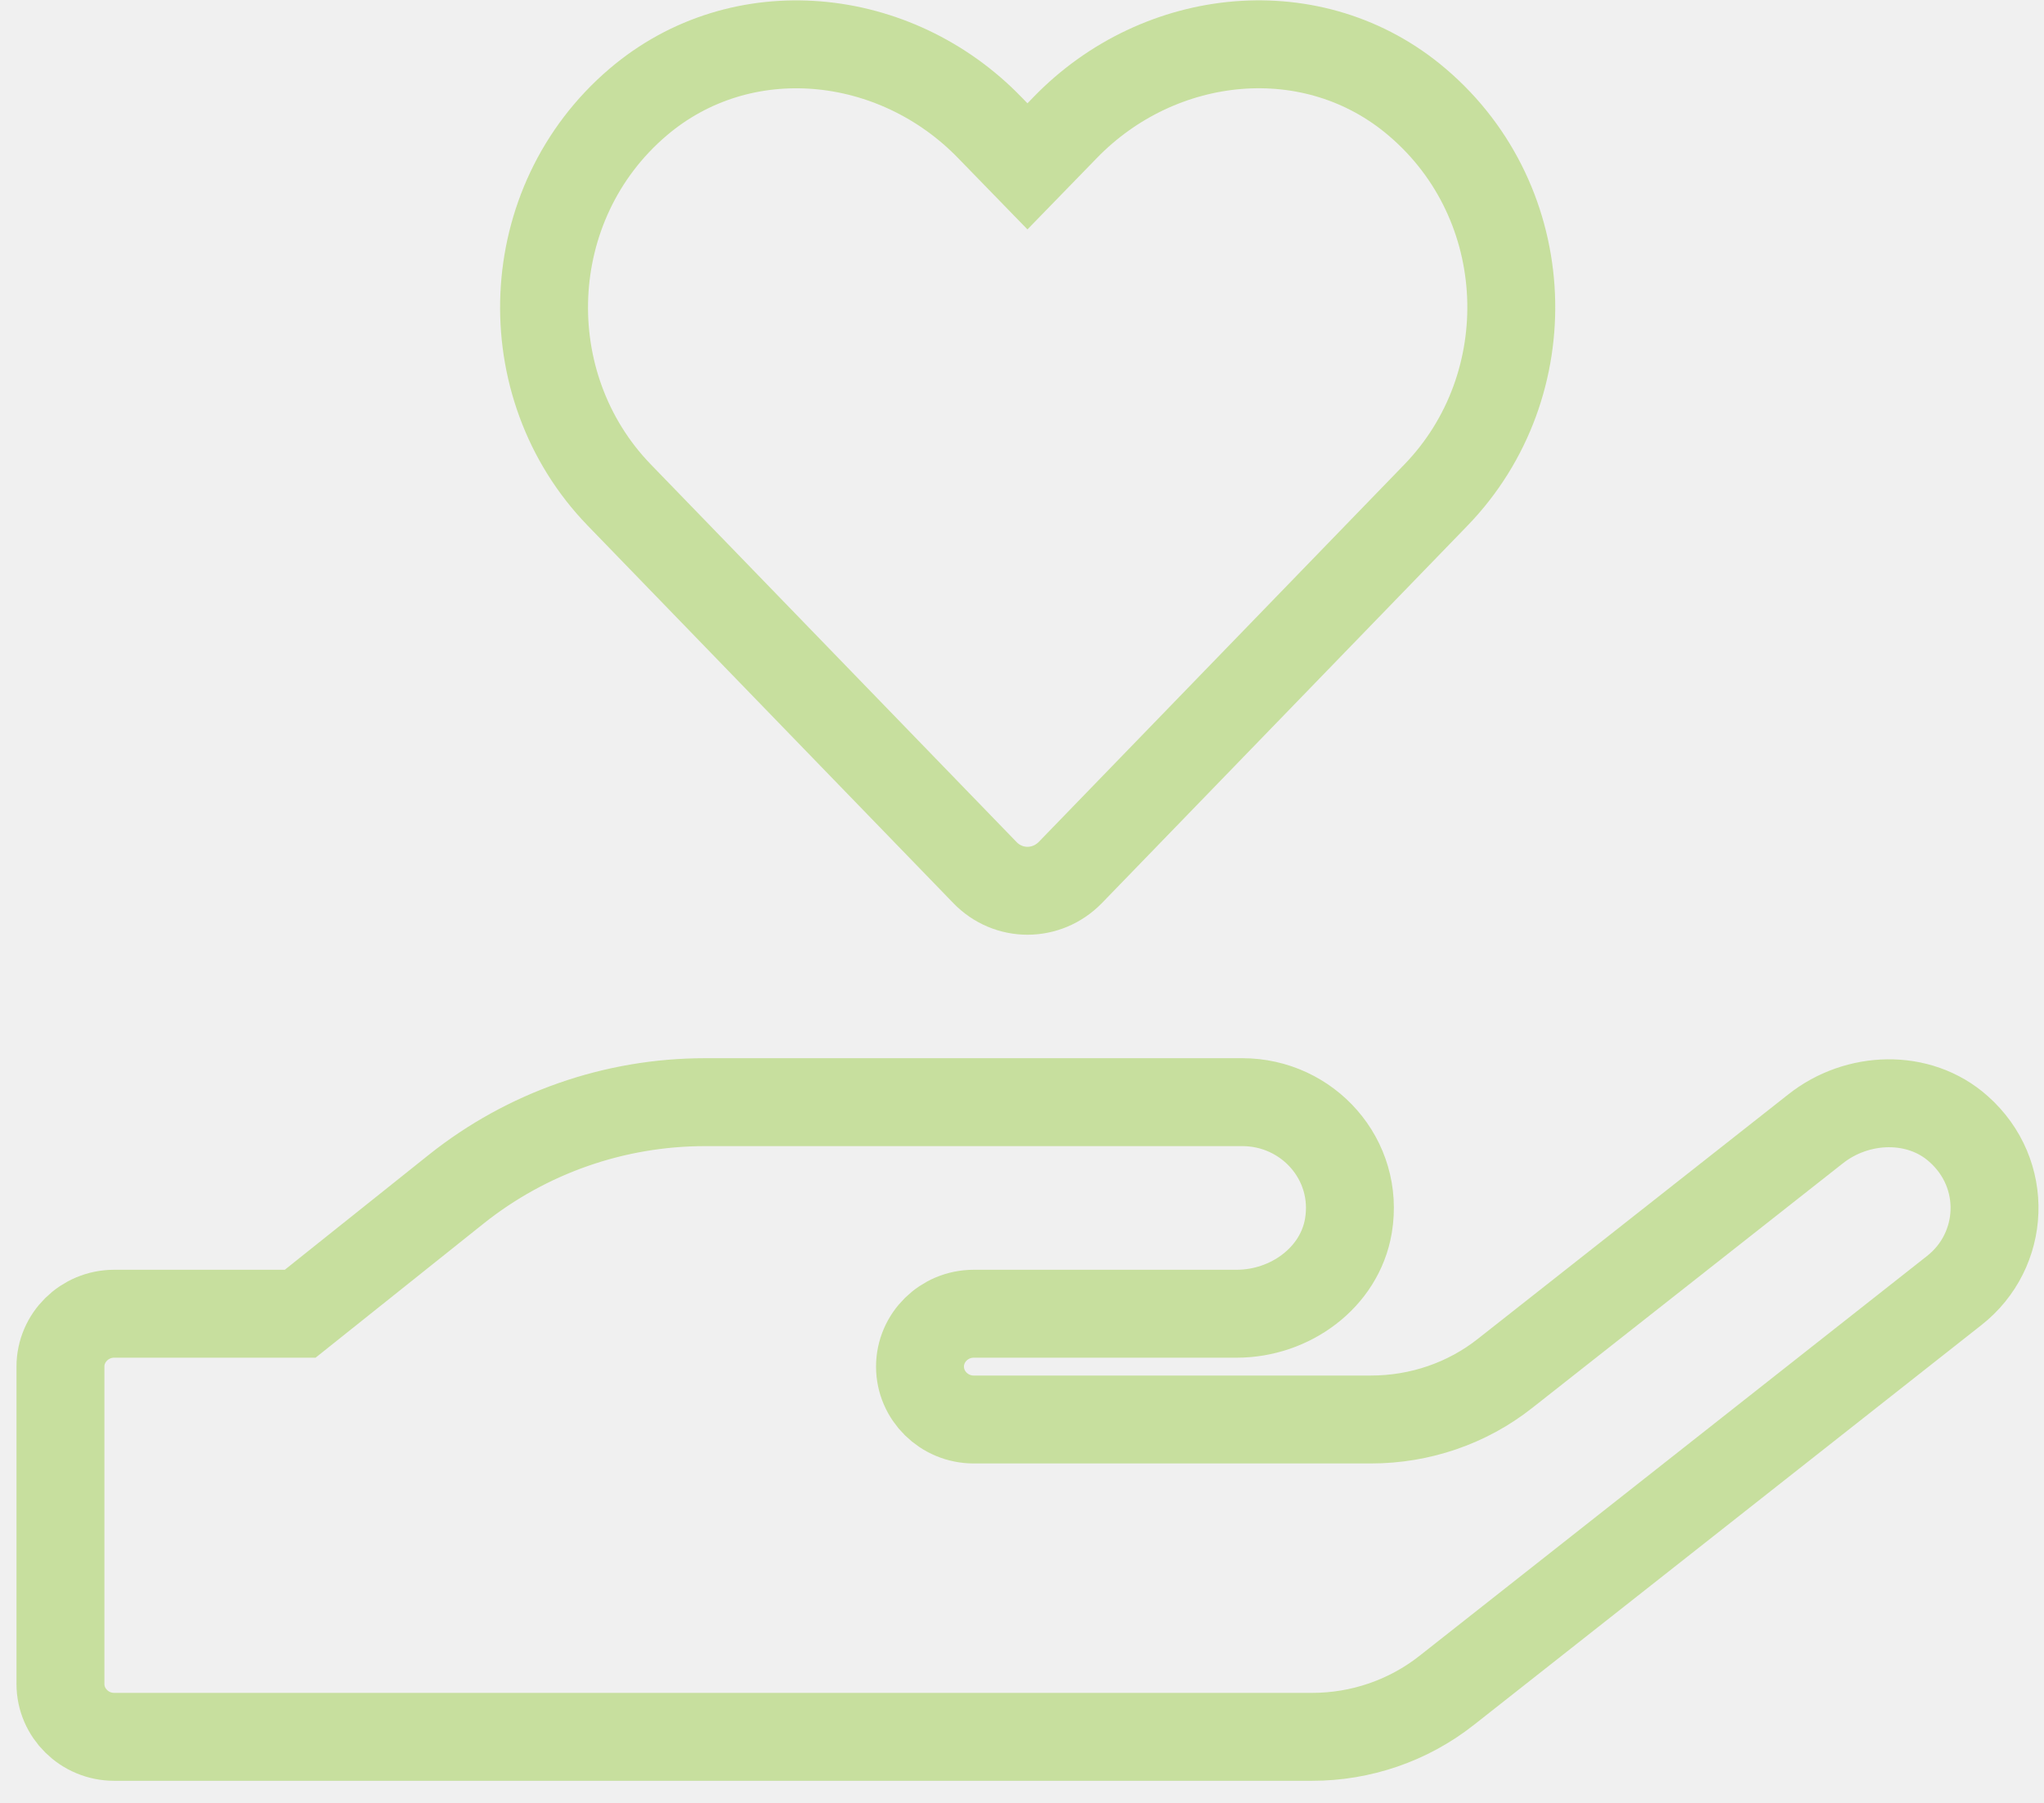
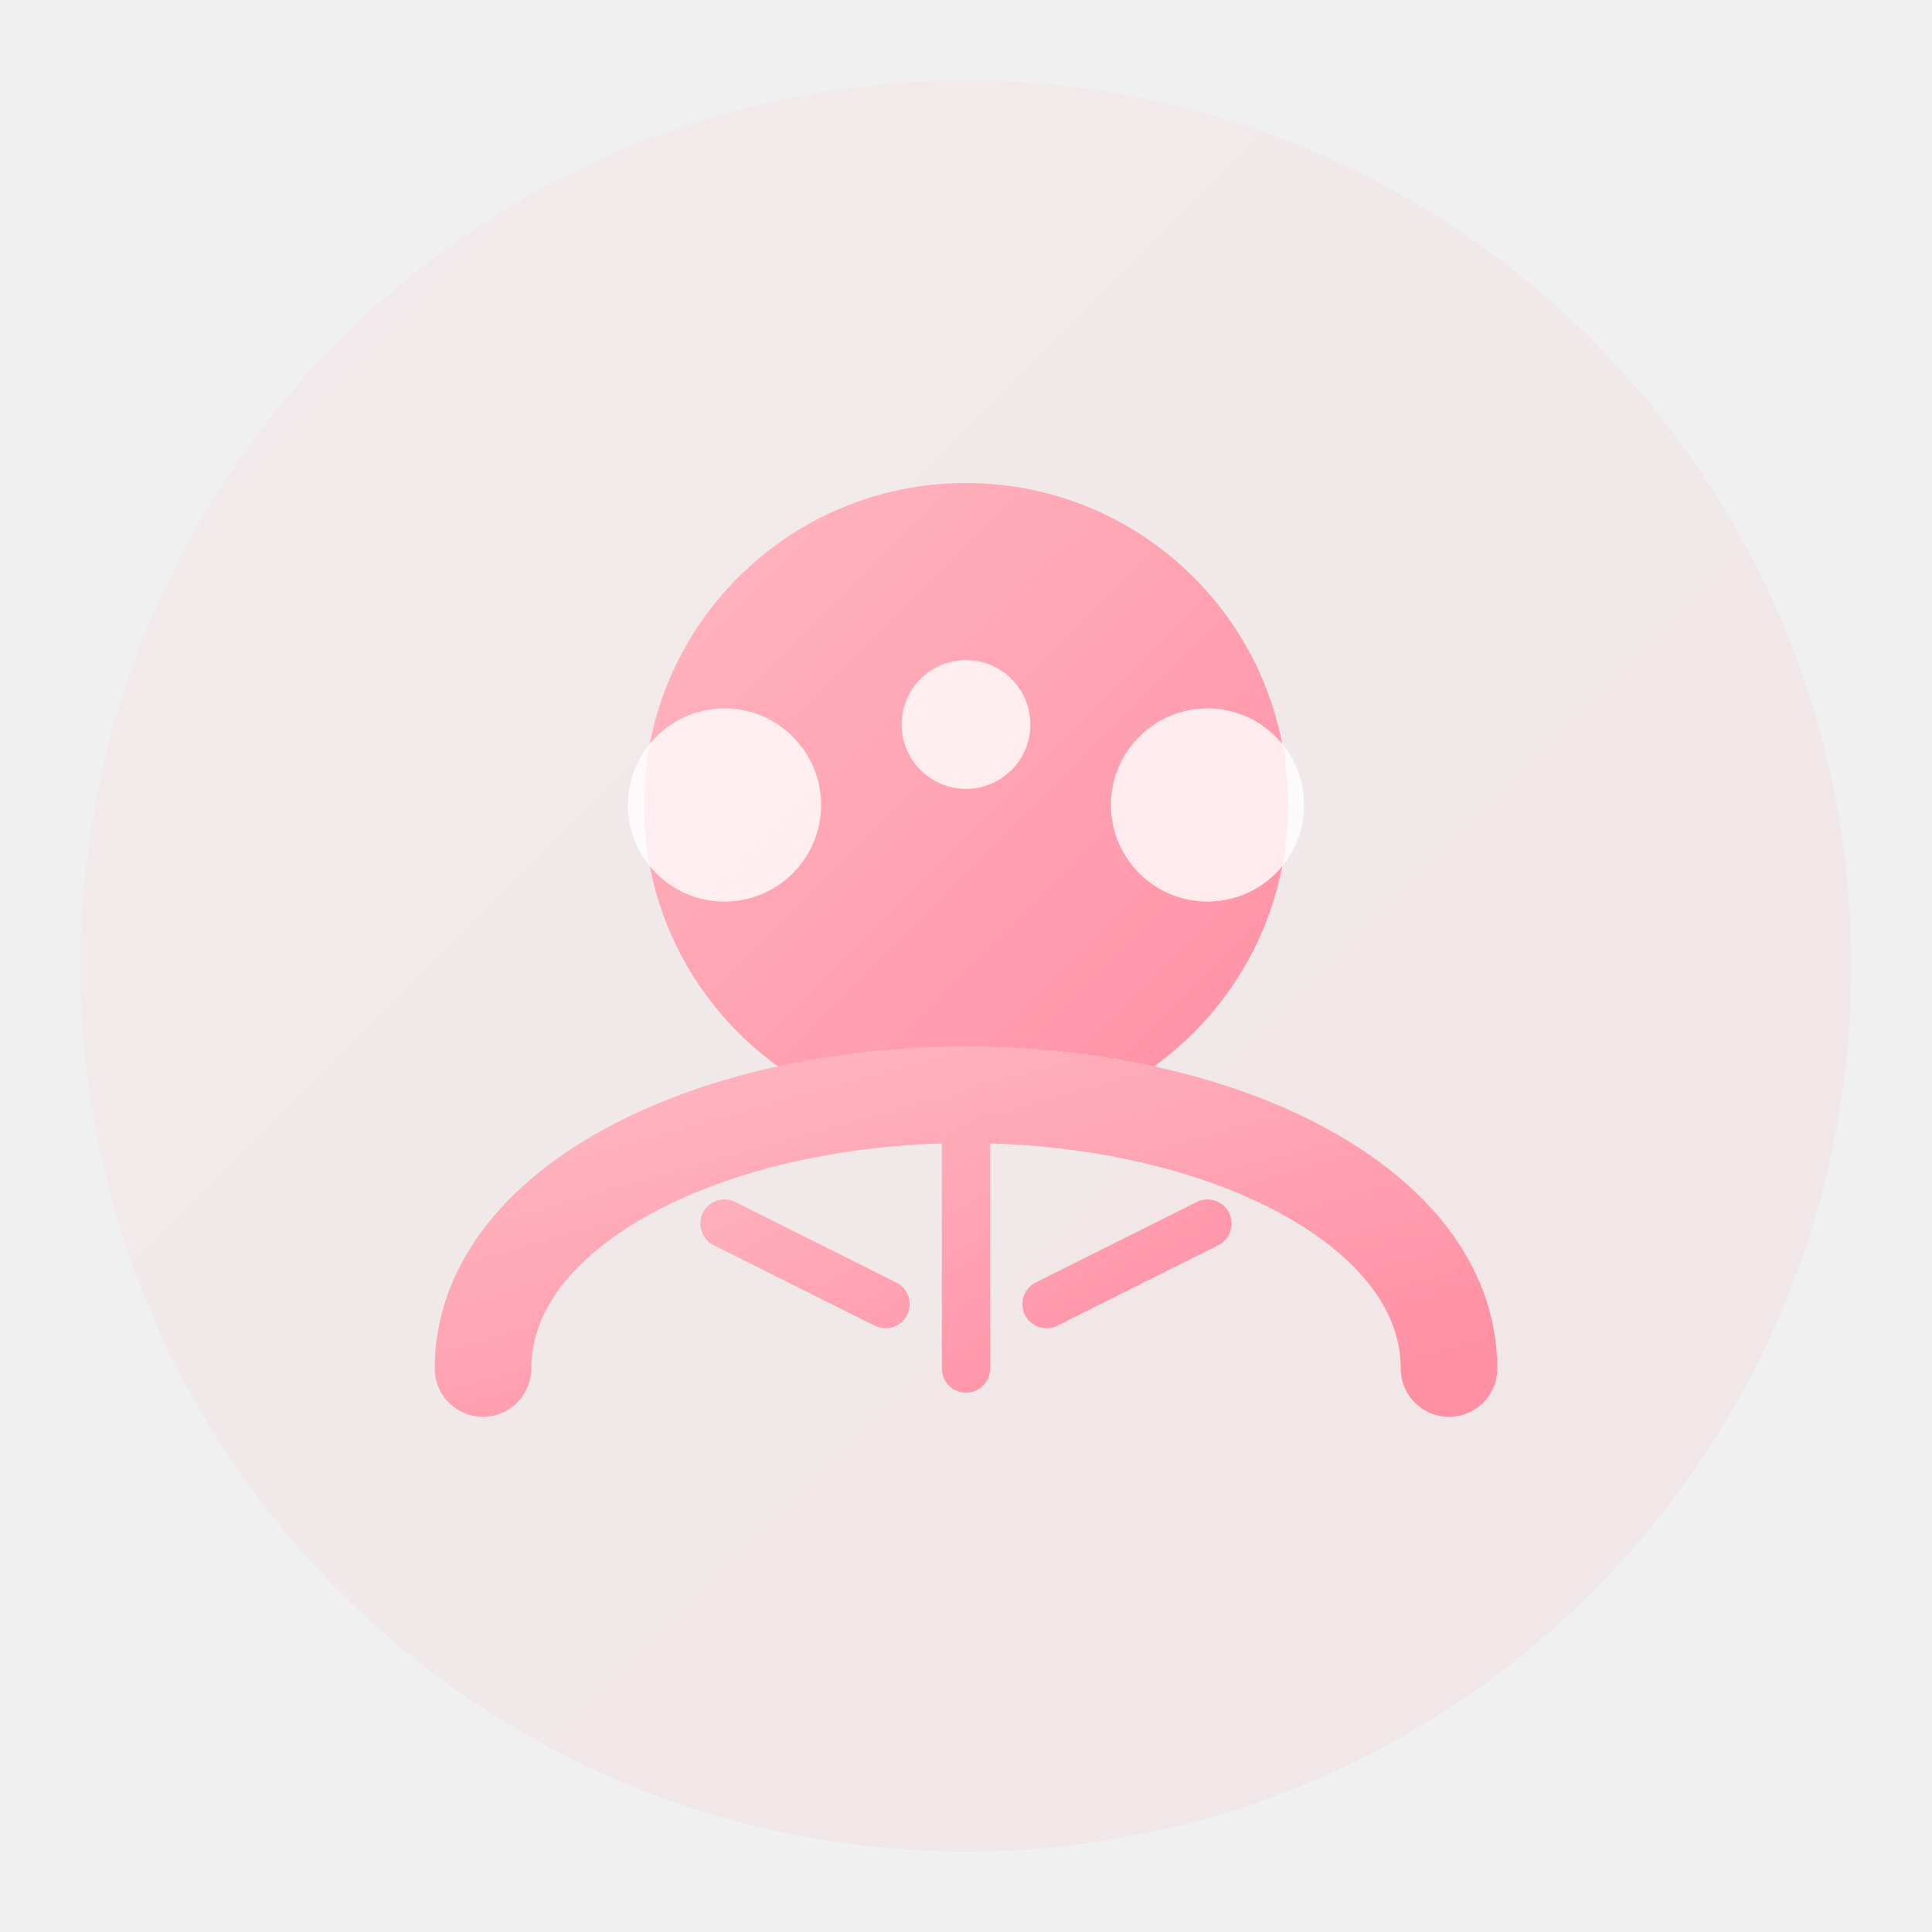
- <svg xmlns="http://www.w3.org/2000/svg" width="93" height="82" viewBox="0 0 93 82" fill="none">
-   <path d="M44.807 39.69C45.877 40.803 47.618 40.803 48.703 39.69L65.34 22.516C70.167 17.524 69.892 9.252 64.484 4.651C59.779 0.635 52.767 1.357 48.459 5.809L46.748 7.568L45.052 5.824C40.744 1.357 33.732 0.635 29.026 4.651C23.634 9.252 23.343 17.524 28.171 22.516L44.807 39.69ZM89.111 51.36C87.308 49.751 84.497 49.856 82.603 51.36L68.487 62.474C66.76 63.842 64.606 64.579 62.376 64.579H44.303C42.959 64.579 41.859 63.496 41.859 62.173C41.859 60.849 42.959 59.767 44.303 59.767H56.265C58.694 59.767 60.955 58.127 61.352 55.766C61.856 52.759 59.504 50.142 56.525 50.142H32.082C27.957 50.142 23.97 51.541 20.762 54.097L13.658 59.767H5.194C3.85 59.767 2.75 60.849 2.75 62.173V76.61C2.75 77.933 3.85 79.016 5.194 79.016H59.702C61.918 79.016 64.072 78.279 65.813 76.91L88.912 58.714C91.234 56.894 91.417 53.405 89.111 51.36Z" stroke="#C7DF9E" stroke-width="4" />
+ <svg xmlns="http://www.w3.org/2000/svg" viewBox="0 0 120 120" fill="none">
+   <defs>
+     <linearGradient id="grad2" x1="0%" y1="0%" x2="100%" y2="100%">
+       <stop offset="0%" style="stop-color:#FFB6C1;stop-opacity:1" />
+       <stop offset="100%" style="stop-color:#FF8FA3;stop-opacity:1" />
+     </linearGradient>
+   </defs>
+   <circle cx="60" cy="60" r="55" fill="url(#grad2)" opacity="0.1" />
+   <circle cx="60" cy="50" r="20" fill="url(#grad2)" />
+   <path d="M30 85C30 75 44 68 60 68C76 68 90 75 90 85" stroke="url(#grad2)" stroke-width="6" stroke-linecap="round" fill="none" />
+   <circle cx="45" cy="50" r="6" fill="white" opacity="0.8" />
+   <circle cx="60" cy="45" r="4" fill="white" opacity="0.8" />
+   <circle cx="75" cy="50" r="6" fill="white" opacity="0.8" />
+   <path d="M60 68V85M45 76L55 81M75 76L65 81" stroke="url(#grad2)" stroke-width="3" stroke-linecap="round" />
</svg>
